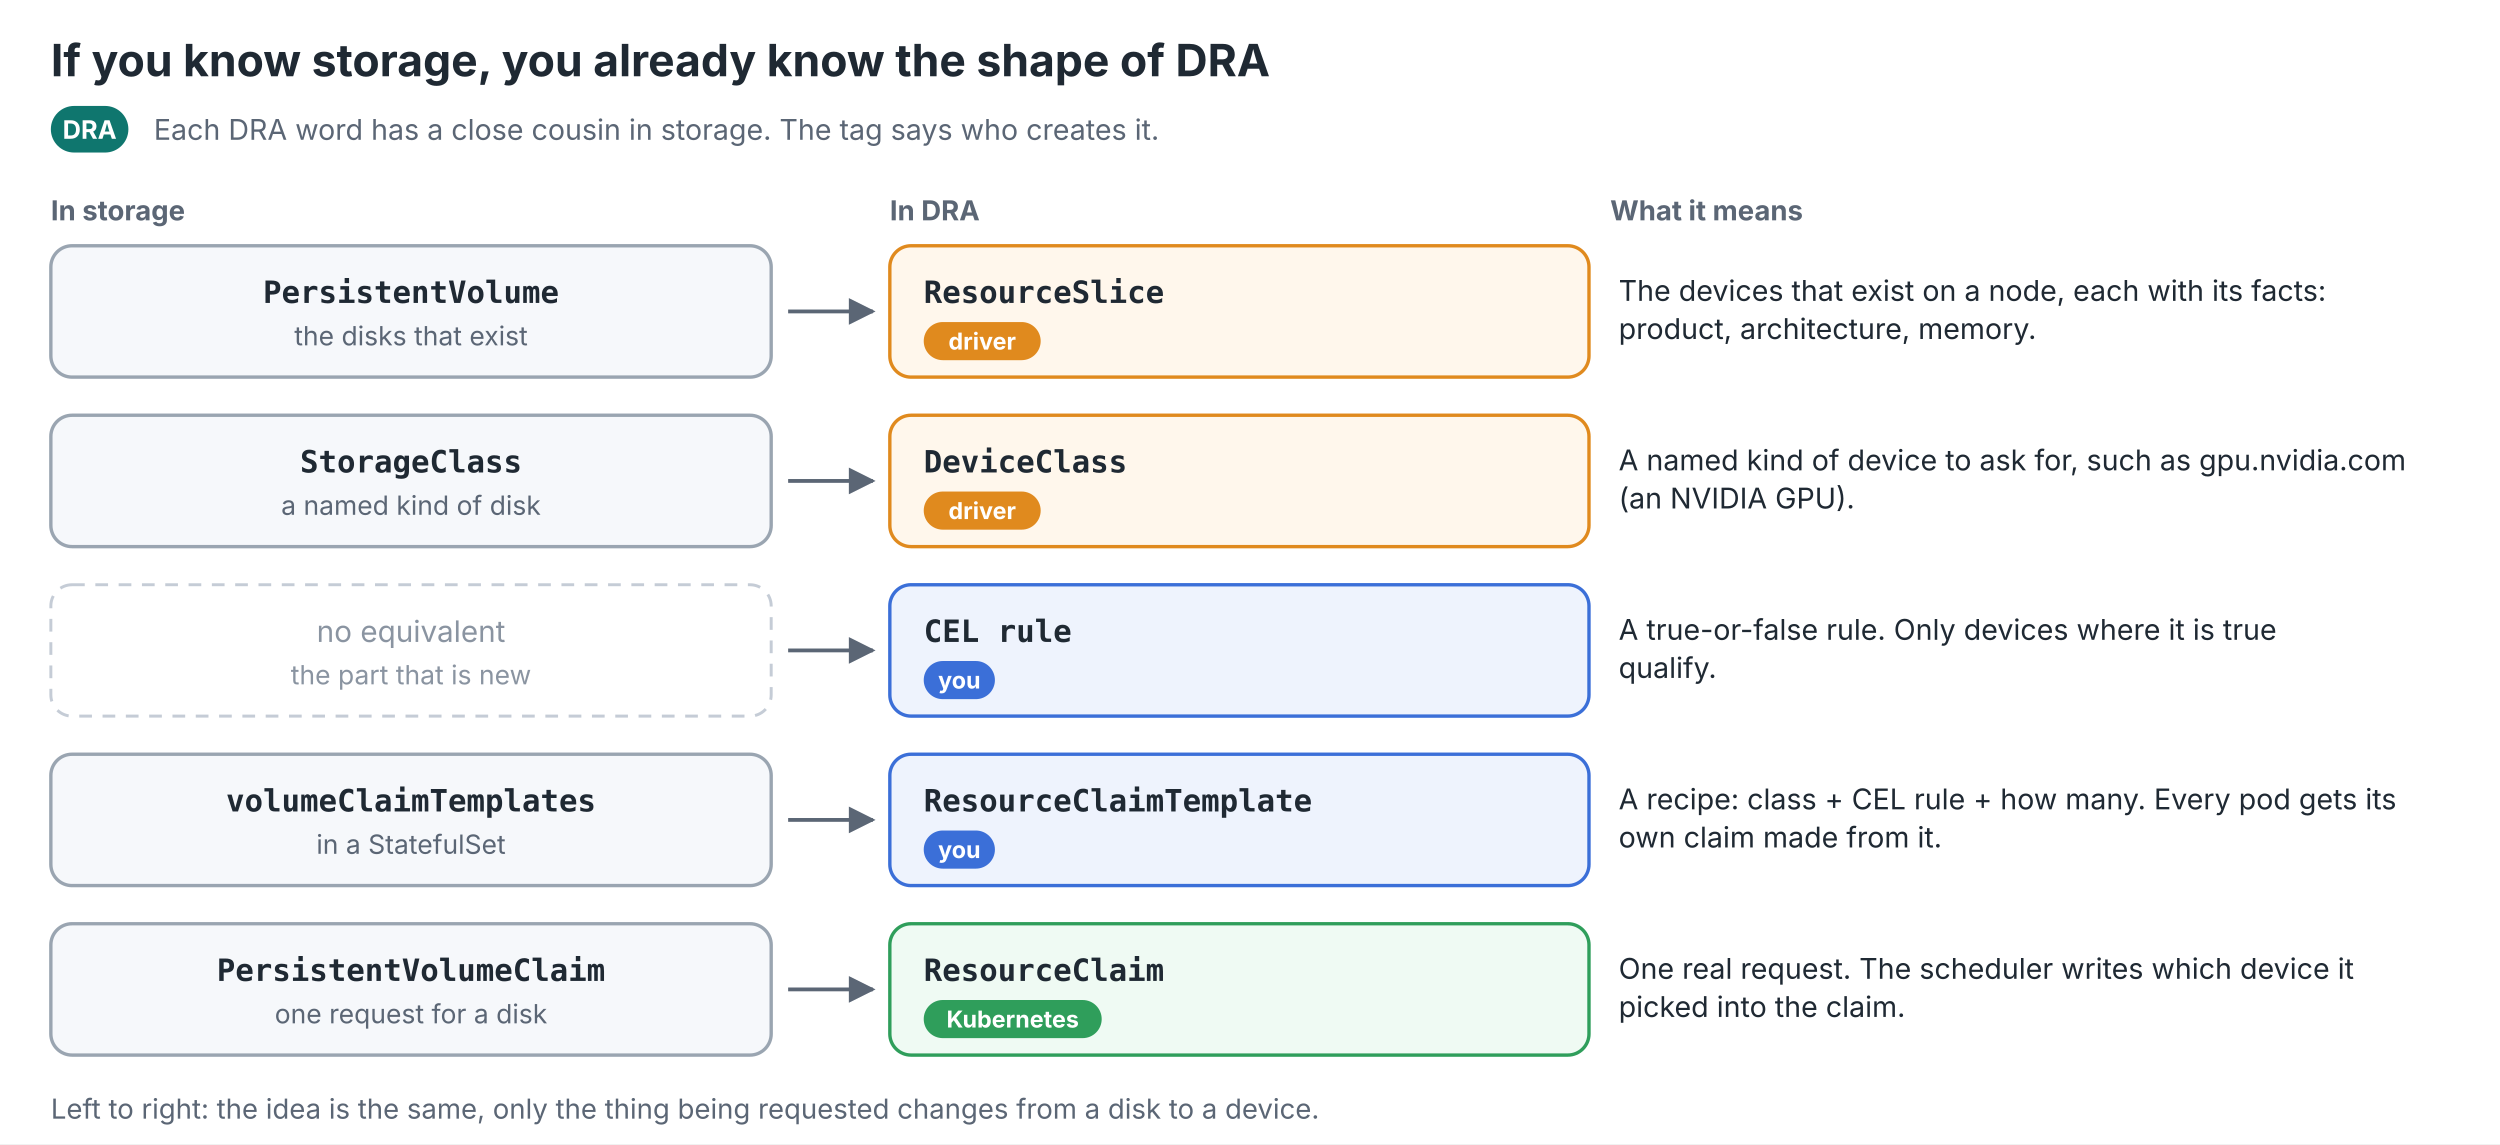
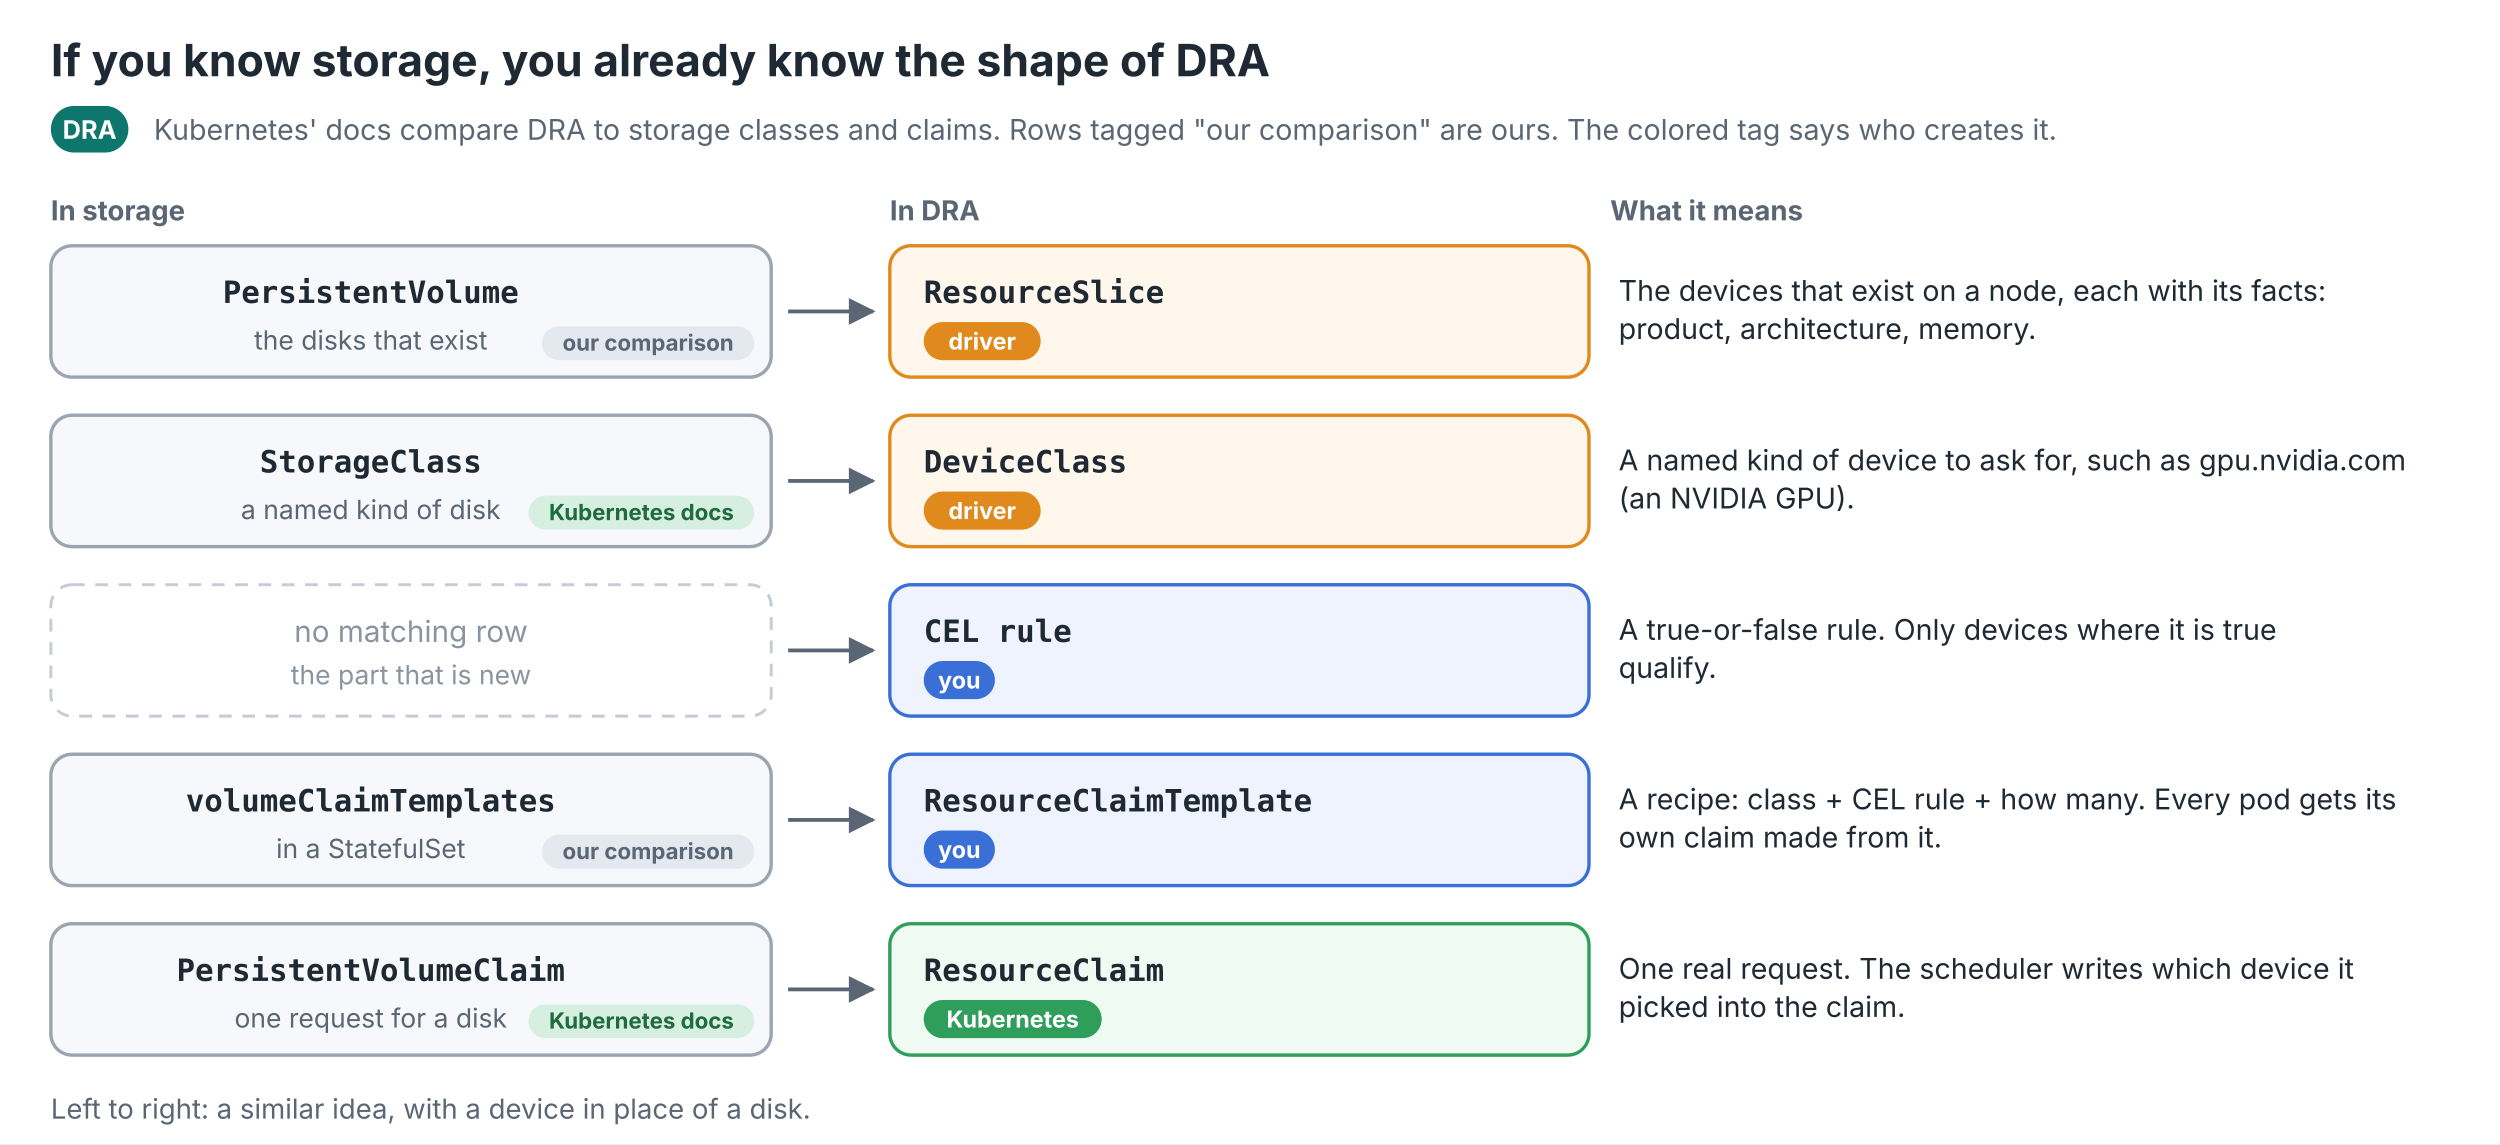
<svg xmlns="http://www.w3.org/2000/svg" viewBox="0 0 1180 540" width="1180" height="540" style="color-scheme: light">
  <rect width="100%" height="100%" fill="#ffffff" />
  <defs>
    <marker id="ar" viewBox="0 0 10 10" refX="9" refY="5" markerWidth="7" markerHeight="7" orient="auto-start-reverse">
      <path d="M0,0 L10,5 L0,10 z" fill="#5b6675" />
    </marker>
  </defs>
  <text x="24" y="36" font-family="Inter, Segoe UI, Helvetica, Arial, sans-serif" font-size="21" font-weight="700" fill="#1f2933" text-anchor="start">If you know storage, you already know the shape of DRA</text>
  <rect x="24.0" y="50.0" width="36.6" height="22.0" rx="11" fill="#0f766e" stroke="none" stroke-width="1.6" />
  <text x="42.3" y="65.5" font-family="Inter, Segoe UI, Helvetica, Arial, sans-serif" font-size="12" font-weight="700" fill="#ffffff" text-anchor="middle">DRA</text>
-   <text x="72.6" y="66" font-family="Inter, Segoe UI, Helvetica, Arial, sans-serif" font-size="13.5" font-weight="400" fill="#5b6675" text-anchor="start">Each DRA word has a close cousin in storage. The tag says who creates it.</text>
+   <text x="72.6" y="66" font-family="Inter, Segoe UI, Helvetica, Arial, sans-serif" font-size="13.5" font-weight="400" fill="#5b6675" text-anchor="start">Kubernetes' docs compare DRA to storage classes and claims. Rows tagged "our comparison" are ours. The colored tag says who creates it.</text>
  <text x="24" y="104" font-family="Inter, Segoe UI, Helvetica, Arial, sans-serif" font-size="13" font-weight="700" fill="#5b6675" text-anchor="start">In storage</text>
  <text x="420" y="104" font-family="Inter, Segoe UI, Helvetica, Arial, sans-serif" font-size="13" font-weight="700" fill="#5b6675" text-anchor="start">In DRA</text>
  <text x="760" y="104" font-family="Inter, Segoe UI, Helvetica, Arial, sans-serif" font-size="13" font-weight="700" fill="#5b6675" text-anchor="start">What it means</text>
  <rect x="24.0" y="116.0" width="340.0" height="62.0" rx="10" fill="#f6f8fb" stroke="#9aa5b1" stroke-width="1.6" />
-   <text x="194" y="143" font-family="SFMono-Regular, Menlo, Consolas, monospace" font-size="14.5" font-weight="700" fill="#1f2933" text-anchor="middle">PersistentVolume</text>
-   <text x="194" y="163" font-family="Inter, Segoe UI, Helvetica, Arial, sans-serif" font-size="12.5" font-weight="400" fill="#5b6675" text-anchor="middle">the disks that exist</text>
+   <text x="175" y="143" font-family="SFMono-Regular, Menlo, Consolas, monospace" font-size="14.5" font-weight="700" fill="#1f2933" text-anchor="middle">PersistentVolume</text>
+   <text x="175" y="165" font-family="Inter, Segoe UI, Helvetica, Arial, sans-serif" font-size="12.5" font-weight="400" fill="#5b6675" text-anchor="middle">the disks that exist</text>
+   <rect x="255.8" y="154.0" width="100.2" height="16.0" rx="8" fill="#e4e9f0" stroke="none" stroke-width="1.6" />
+   <text x="305.9" y="165.5" font-family="Inter, Segoe UI, Helvetica, Arial, sans-serif" font-size="10.5" font-weight="700" fill="#5b6675" text-anchor="middle">our comparison</text>
  <path d="M372,147 L412,147" stroke="#5b6675" stroke-width="1.8" fill="none" marker-end="url(#ar)" />
  <rect x="420.0" y="116.0" width="330.0" height="62.0" rx="10" fill="#fff7ec" stroke="#e08a1e" stroke-width="1.6" />
  <text x="436" y="143" font-family="SFMono-Regular, Menlo, Consolas, monospace" font-size="14.5" font-weight="700" fill="#1f2933" text-anchor="start">ResourceSlice</text>
  <rect x="436.0" y="152.0" width="55.2" height="18.0" rx="9" fill="#e08a1e" stroke="none" stroke-width="1.6" />
  <text x="463.6" y="165" font-family="Inter, Segoe UI, Helvetica, Arial, sans-serif" font-size="11" font-weight="700" fill="#ffffff" text-anchor="middle">driver</text>
  <text x="764" y="142" font-family="Inter, Segoe UI, Helvetica, Arial, sans-serif" font-size="13.5" font-weight="400" fill="#1f2933" text-anchor="start">The devices that exist on a node, each with its facts:</text>
  <text x="764" y="160" font-family="Inter, Segoe UI, Helvetica, Arial, sans-serif" font-size="13.5" font-weight="400" fill="#1f2933" text-anchor="start">product, architecture, memory.</text>
  <rect x="24.0" y="196.0" width="340.0" height="62.0" rx="10" fill="#f6f8fb" stroke="#9aa5b1" stroke-width="1.6" />
-   <text x="194" y="223" font-family="SFMono-Regular, Menlo, Consolas, monospace" font-size="14.5" font-weight="700" fill="#1f2933" text-anchor="middle">StorageClass</text>
-   <text x="194" y="243" font-family="Inter, Segoe UI, Helvetica, Arial, sans-serif" font-size="12.5" font-weight="400" fill="#5b6675" text-anchor="middle">a named kind of disk</text>
+   <text x="175" y="223" font-family="SFMono-Regular, Menlo, Consolas, monospace" font-size="14.5" font-weight="700" fill="#1f2933" text-anchor="middle">StorageClass</text>
+   <text x="175" y="245" font-family="Inter, Segoe UI, Helvetica, Arial, sans-serif" font-size="12.5" font-weight="400" fill="#5b6675" text-anchor="middle">a named kind of disk</text>
+   <rect x="249.5" y="234.0" width="106.5" height="16.0" rx="8" fill="#d7efe0" stroke="none" stroke-width="1.6" />
+   <text x="302.75" y="245.5" font-family="Inter, Segoe UI, Helvetica, Arial, sans-serif" font-size="10.5" font-weight="700" fill="#1f6b3f" text-anchor="middle">Kubernetes docs</text>
  <path d="M372,227 L412,227" stroke="#5b6675" stroke-width="1.8" fill="none" marker-end="url(#ar)" />
  <rect x="420.0" y="196.0" width="330.0" height="62.0" rx="10" fill="#fff7ec" stroke="#e08a1e" stroke-width="1.6" />
  <text x="436" y="223" font-family="SFMono-Regular, Menlo, Consolas, monospace" font-size="14.5" font-weight="700" fill="#1f2933" text-anchor="start">DeviceClass</text>
  <rect x="436.0" y="232.0" width="55.2" height="18.0" rx="9" fill="#e08a1e" stroke="none" stroke-width="1.6" />
  <text x="463.6" y="245" font-family="Inter, Segoe UI, Helvetica, Arial, sans-serif" font-size="11" font-weight="700" fill="#ffffff" text-anchor="middle">driver</text>
  <text x="764" y="222" font-family="Inter, Segoe UI, Helvetica, Arial, sans-serif" font-size="13.5" font-weight="400" fill="#1f2933" text-anchor="start">A named kind of device to ask for, such as gpu.nvidia.com</text>
  <text x="764" y="240" font-family="Inter, Segoe UI, Helvetica, Arial, sans-serif" font-size="13.5" font-weight="400" fill="#1f2933" text-anchor="start">(an NVIDIA GPU).</text>
  <rect x="24.0" y="276.0" width="340.0" height="62.0" rx="10" fill="#ffffff" stroke="#c5ccd6" stroke-width="1.4" stroke-dasharray="6 5" />
-   <text x="194" y="303" font-family="Inter, Segoe UI, Helvetica, Arial, sans-serif" font-size="14" font-weight="400" fill="#8a94a1" text-anchor="middle">no equivalent</text>
+   <text x="194" y="303" font-family="Inter, Segoe UI, Helvetica, Arial, sans-serif" font-size="14" font-weight="400" fill="#8a94a1" text-anchor="middle">no matching row</text>
  <text x="194" y="323" font-family="Inter, Segoe UI, Helvetica, Arial, sans-serif" font-size="12.5" font-weight="400" fill="#8a94a1" text-anchor="middle">the part that is new</text>
  <path d="M372,307 L412,307" stroke="#5b6675" stroke-width="1.8" fill="none" marker-end="url(#ar)" />
  <rect x="420.0" y="276.0" width="330.0" height="62.0" rx="10" fill="#eef3fd" stroke="#3b6fd8" stroke-width="1.6" />
  <text x="436" y="303" font-family="SFMono-Regular, Menlo, Consolas, monospace" font-size="14.5" font-weight="700" fill="#1f2933" text-anchor="start">CEL rule</text>
  <rect x="436.0" y="312.0" width="33.6" height="18.0" rx="9" fill="#3b6fd8" stroke="none" stroke-width="1.6" />
  <text x="452.8" y="325" font-family="Inter, Segoe UI, Helvetica, Arial, sans-serif" font-size="11" font-weight="700" fill="#ffffff" text-anchor="middle">you</text>
  <text x="764" y="302" font-family="Inter, Segoe UI, Helvetica, Arial, sans-serif" font-size="13.5" font-weight="400" fill="#1f2933" text-anchor="start">A true-or-false rule. Only devices where it is true</text>
  <text x="764" y="320" font-family="Inter, Segoe UI, Helvetica, Arial, sans-serif" font-size="13.5" font-weight="400" fill="#1f2933" text-anchor="start">qualify.</text>
  <rect x="24.0" y="356.0" width="340.0" height="62.0" rx="10" fill="#f6f8fb" stroke="#9aa5b1" stroke-width="1.6" />
-   <text x="194" y="383" font-family="SFMono-Regular, Menlo, Consolas, monospace" font-size="14.5" font-weight="700" fill="#1f2933" text-anchor="middle">volumeClaimTemplates</text>
-   <text x="194" y="403" font-family="Inter, Segoe UI, Helvetica, Arial, sans-serif" font-size="12.5" font-weight="400" fill="#5b6675" text-anchor="middle">in a StatefulSet</text>
+   <text x="175" y="383" font-family="SFMono-Regular, Menlo, Consolas, monospace" font-size="14.5" font-weight="700" fill="#1f2933" text-anchor="middle">volumeClaimTemplates</text>
+   <text x="175" y="405" font-family="Inter, Segoe UI, Helvetica, Arial, sans-serif" font-size="12.5" font-weight="400" fill="#5b6675" text-anchor="middle">in a StatefulSet</text>
+   <rect x="255.8" y="394.0" width="100.2" height="16.0" rx="8" fill="#e4e9f0" stroke="none" stroke-width="1.6" />
+   <text x="305.9" y="405.5" font-family="Inter, Segoe UI, Helvetica, Arial, sans-serif" font-size="10.5" font-weight="700" fill="#5b6675" text-anchor="middle">our comparison</text>
  <path d="M372,387 L412,387" stroke="#5b6675" stroke-width="1.8" fill="none" marker-end="url(#ar)" />
  <rect x="420.0" y="356.0" width="330.0" height="62.0" rx="10" fill="#eef3fd" stroke="#3b6fd8" stroke-width="1.6" />
  <text x="436" y="383" font-family="SFMono-Regular, Menlo, Consolas, monospace" font-size="14.5" font-weight="700" fill="#1f2933" text-anchor="start">ResourceClaimTemplate</text>
  <rect x="436.0" y="392.0" width="33.6" height="18.0" rx="9" fill="#3b6fd8" stroke="none" stroke-width="1.6" />
  <text x="452.8" y="405" font-family="Inter, Segoe UI, Helvetica, Arial, sans-serif" font-size="11" font-weight="700" fill="#ffffff" text-anchor="middle">you</text>
  <text x="764" y="382" font-family="Inter, Segoe UI, Helvetica, Arial, sans-serif" font-size="13.5" font-weight="400" fill="#1f2933" text-anchor="start">A recipe: class + CEL rule + how many. Every pod gets its</text>
  <text x="764" y="400" font-family="Inter, Segoe UI, Helvetica, Arial, sans-serif" font-size="13.5" font-weight="400" fill="#1f2933" text-anchor="start">own claim made from it.</text>
  <rect x="24.0" y="436.0" width="340.0" height="62.0" rx="10" fill="#f6f8fb" stroke="#9aa5b1" stroke-width="1.6" />
-   <text x="194" y="463" font-family="SFMono-Regular, Menlo, Consolas, monospace" font-size="14.5" font-weight="700" fill="#1f2933" text-anchor="middle">PersistentVolumeClaim</text>
-   <text x="194" y="483" font-family="Inter, Segoe UI, Helvetica, Arial, sans-serif" font-size="12.5" font-weight="400" fill="#5b6675" text-anchor="middle">one request for a disk</text>
+   <text x="175" y="463" font-family="SFMono-Regular, Menlo, Consolas, monospace" font-size="14.5" font-weight="700" fill="#1f2933" text-anchor="middle">PersistentVolumeClaim</text>
+   <text x="175" y="485" font-family="Inter, Segoe UI, Helvetica, Arial, sans-serif" font-size="12.5" font-weight="400" fill="#5b6675" text-anchor="middle">one request for a disk</text>
+   <rect x="249.5" y="474.0" width="106.5" height="16.0" rx="8" fill="#d7efe0" stroke="none" stroke-width="1.6" />
+   <text x="302.75" y="485.5" font-family="Inter, Segoe UI, Helvetica, Arial, sans-serif" font-size="10.5" font-weight="700" fill="#1f6b3f" text-anchor="middle">Kubernetes docs</text>
  <path d="M372,467 L412,467" stroke="#5b6675" stroke-width="1.8" fill="none" marker-end="url(#ar)" />
  <rect x="420.0" y="436.0" width="330.0" height="62.0" rx="10" fill="#effaf3" stroke="#2f9e5b" stroke-width="1.6" />
  <text x="436" y="463" font-family="SFMono-Regular, Menlo, Consolas, monospace" font-size="14.5" font-weight="700" fill="#1f2933" text-anchor="start">ResourceClaim</text>
  <rect x="436.0" y="472.0" width="84.0" height="18.0" rx="9" fill="#2f9e5b" stroke="none" stroke-width="1.6" />
  <text x="478.0" y="485" font-family="Inter, Segoe UI, Helvetica, Arial, sans-serif" font-size="11" font-weight="700" fill="#ffffff" text-anchor="middle">Kubernetes</text>
  <text x="764" y="462" font-family="Inter, Segoe UI, Helvetica, Arial, sans-serif" font-size="13.5" font-weight="400" fill="#1f2933" text-anchor="start">One real request. The scheduler writes which device it</text>
  <text x="764" y="480" font-family="Inter, Segoe UI, Helvetica, Arial, sans-serif" font-size="13.5" font-weight="400" fill="#1f2933" text-anchor="start">picked into the claim.</text>
-   <text x="24" y="528" font-family="Inter, Segoe UI, Helvetica, Arial, sans-serif" font-size="13" font-weight="400" fill="#5b6675" text-anchor="start">Left to right: the idea is the same, only the thing being requested changes from a disk to a device.</text>
+   <text x="24" y="528" font-family="Inter, Segoe UI, Helvetica, Arial, sans-serif" font-size="13" font-weight="400" fill="#5b6675" text-anchor="start">Left to right: a similar idea, with a device in place of a disk.</text>
</svg>
